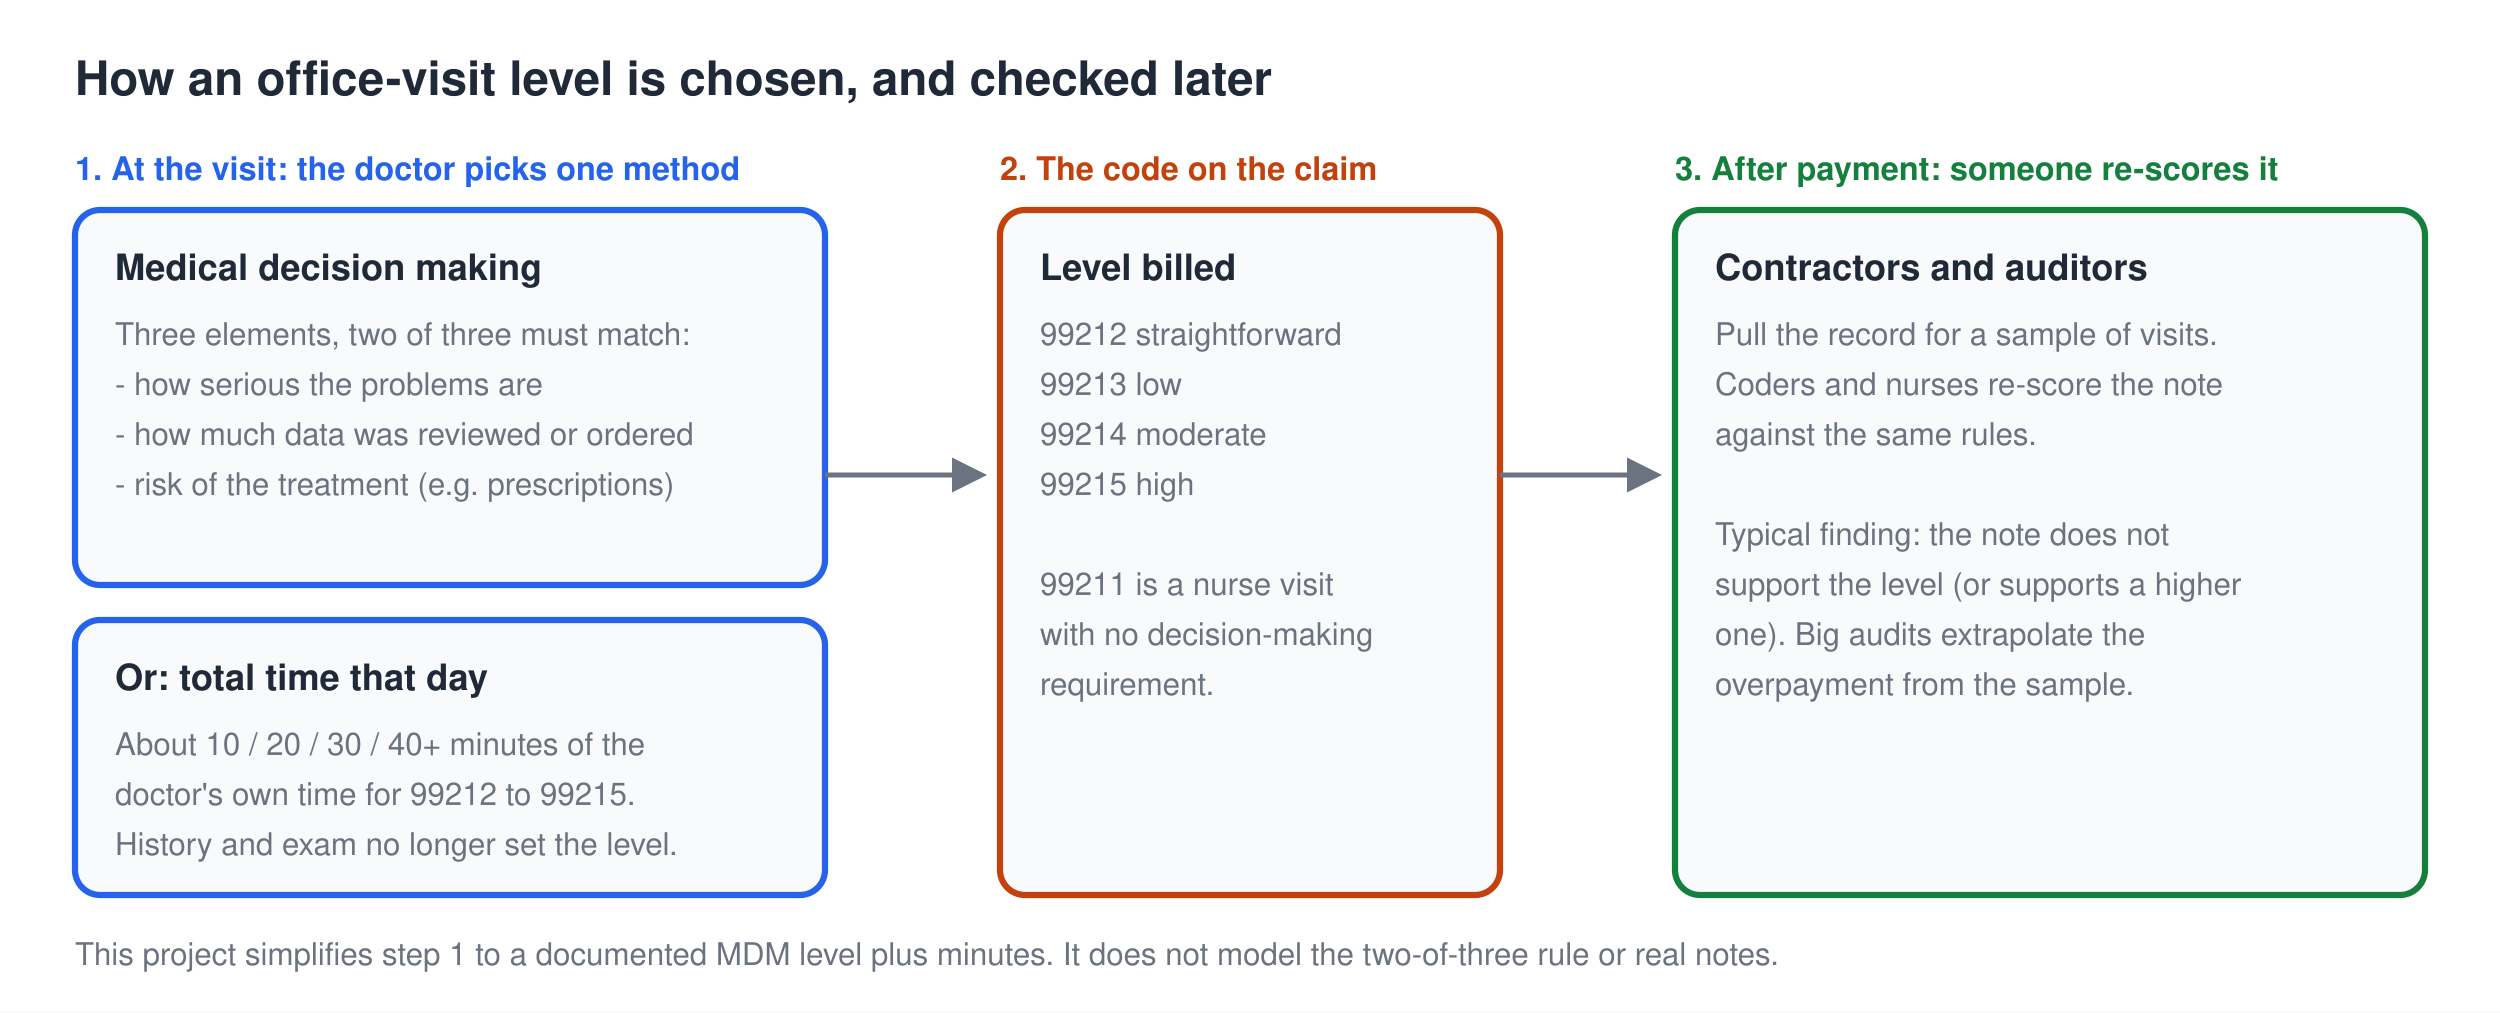
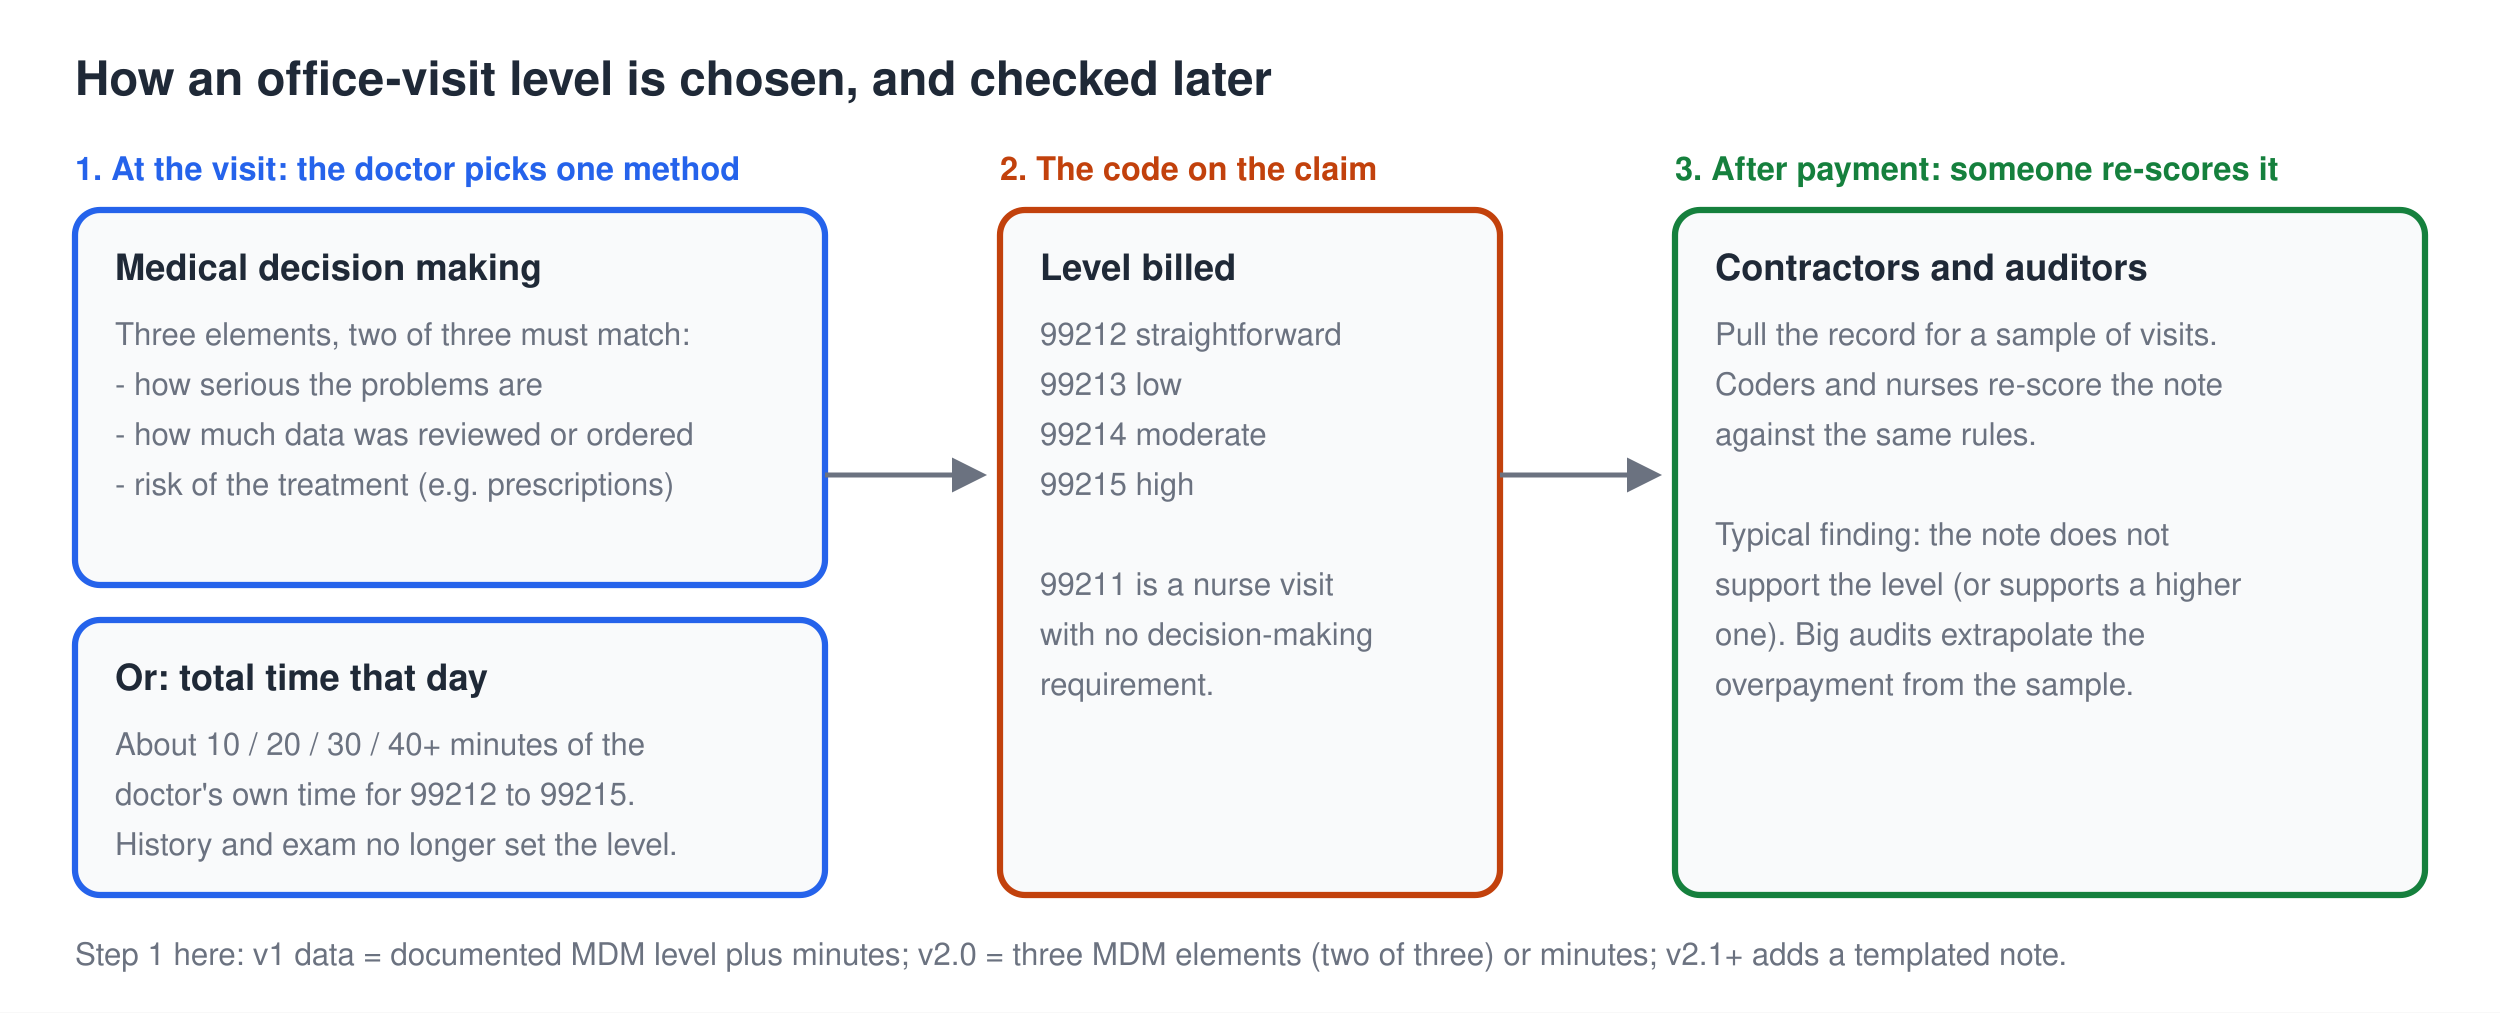
<svg xmlns="http://www.w3.org/2000/svg" viewBox="0 0 1000 405" width="1000" height="405" font-family="Helvetica, Arial, sans-serif">
  <rect width="1000" height="405" fill="#ffffff" />
  <text x="30" y="38" font-size="19" font-weight="bold" fill="#1f2937">How an office-visit level is chosen, and checked later</text>
  <defs>
    <marker id="a" viewBox="0 0 10 10" refX="8" refY="5" markerWidth="7" markerHeight="7" orient="auto">
      <path d="M0 0 L10 5 L0 10 z" fill="#6b7280" />
    </marker>
  </defs>
  <text x="30" y="72" font-size="13" font-weight="bold" fill="#2563eb">1. At the visit: the doctor picks one method</text>
  <rect x="30" y="84" width="300" height="150" rx="10" fill="#f9fafb" stroke="#2563eb" stroke-width="2.5" />
  <text x="46" y="112" font-size="14.5" font-weight="bold" fill="#1f2937">Medical decision making</text>
  <text x="46" y="138" font-size="12.5" fill="#6b7280">Three elements, two of three must match:</text>
  <text x="46" y="158" font-size="12.5" fill="#6b7280">- how serious the problems are</text>
  <text x="46" y="178" font-size="12.5" fill="#6b7280">- how much data was reviewed or ordered</text>
  <text x="46" y="198" font-size="12.5" fill="#6b7280">- risk of the treatment (e.g. prescriptions)</text>
  <rect x="30" y="248" width="300" height="110" rx="10" fill="#f9fafb" stroke="#2563eb" stroke-width="2.5" />
  <text x="46" y="276" font-size="14.5" font-weight="bold" fill="#1f2937">Or: total time that day</text>
  <text x="46" y="302" font-size="12.5" fill="#6b7280">About 10 / 20 / 30 / 40+ minutes of the</text>
  <text x="46" y="322" font-size="12.5" fill="#6b7280">doctor's own time for 99212 to 99215.</text>
  <text x="46" y="342" font-size="12.5" fill="#6b7280">History and exam no longer set the level.</text>
  <path d="M330 190 L392 190" stroke="#6b7280" stroke-width="2" marker-end="url(#a)" />
  <text x="400" y="72" font-size="13" font-weight="bold" fill="#c2410c">2. The code on the claim</text>
  <rect x="400" y="84" width="200" height="274" rx="10" fill="#f9fafb" stroke="#c2410c" stroke-width="2.5" />
  <text x="416" y="112" font-size="14.5" font-weight="bold" fill="#1f2937">Level billed</text>
  <text x="416" y="138" font-size="12.5" fill="#6b7280">99212  straightforward</text>
  <text x="416" y="158" font-size="12.5" fill="#6b7280">99213  low</text>
  <text x="416" y="178" font-size="12.5" fill="#6b7280">99214  moderate</text>
  <text x="416" y="198" font-size="12.5" fill="#6b7280">99215  high</text>
  <text x="416" y="218" font-size="12.5" fill="#6b7280" />
  <text x="416" y="238" font-size="12.5" fill="#6b7280">99211 is a nurse visit</text>
  <text x="416" y="258" font-size="12.5" fill="#6b7280">with no decision-making</text>
  <text x="416" y="278" font-size="12.5" fill="#6b7280">requirement.</text>
  <path d="M600 190 L662 190" stroke="#6b7280" stroke-width="2" marker-end="url(#a)" />
  <text x="670" y="72" font-size="13" font-weight="bold" fill="#15803d">3. After payment: someone re-scores it</text>
  <rect x="670" y="84" width="300" height="274" rx="10" fill="#f9fafb" stroke="#15803d" stroke-width="2.5" />
  <text x="686" y="112" font-size="14.5" font-weight="bold" fill="#1f2937">Contractors and auditors</text>
  <text x="686" y="138" font-size="12.5" fill="#6b7280">Pull the record for a sample of visits.</text>
  <text x="686" y="158" font-size="12.5" fill="#6b7280">Coders and nurses re-score the note</text>
  <text x="686" y="178" font-size="12.5" fill="#6b7280">against the same rules.</text>
  <text x="686" y="198" font-size="12.5" fill="#6b7280" />
  <text x="686" y="218" font-size="12.5" fill="#6b7280">Typical finding: the note does not</text>
  <text x="686" y="238" font-size="12.5" fill="#6b7280">support the level (or supports a higher</text>
  <text x="686" y="258" font-size="12.5" fill="#6b7280">one). Big audits extrapolate the</text>
  <text x="686" y="278" font-size="12.5" fill="#6b7280">overpayment from the sample.</text>
-   <text x="30" y="386" font-size="12.5" fill="#6b7280">This project simplifies step 1 to a documented MDM level plus minutes. It does not model the two-of-three rule or real notes.</text>
+   <text x="30" y="386" font-size="12.5" fill="#6b7280">Step 1 here: v1 data = documented MDM level plus minutes; v2.0 = three MDM elements (two of three) or minutes; v2.1+ adds a templated note.</text>
</svg>
